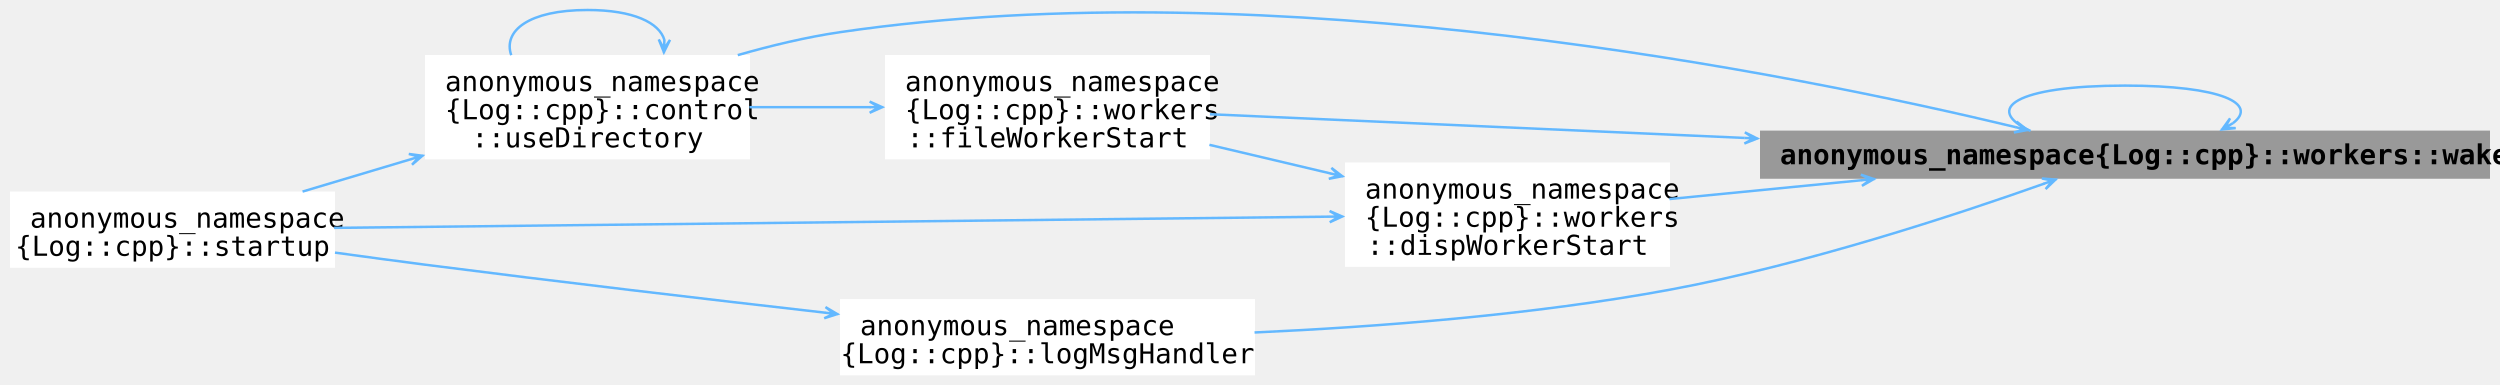
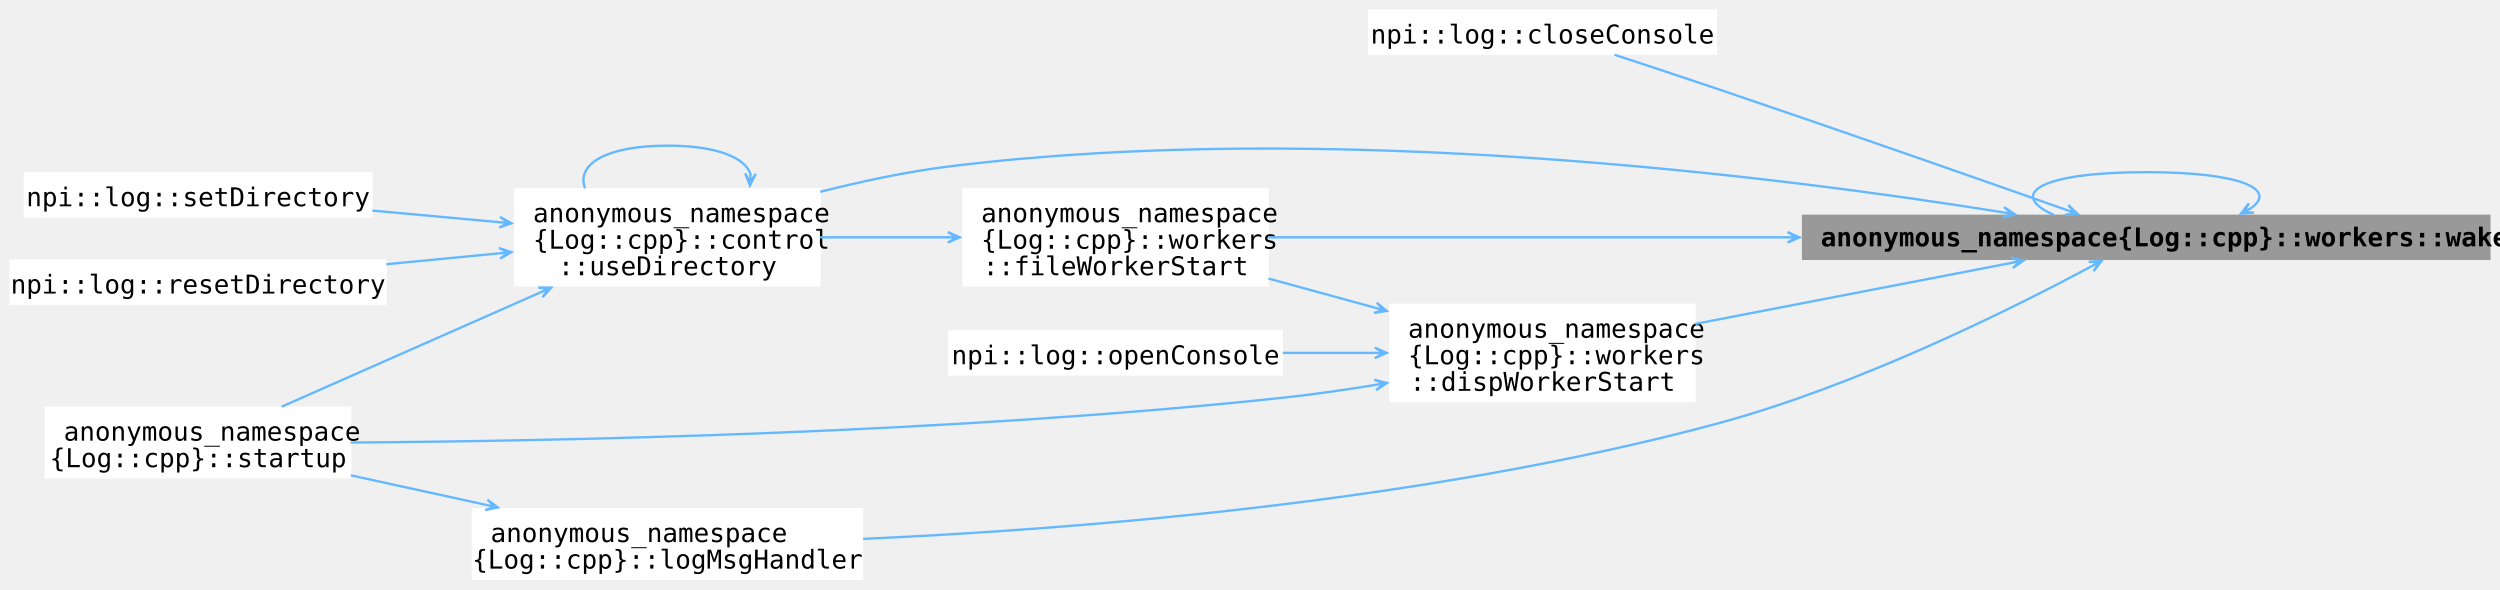
- <svg xmlns="http://www.w3.org/2000/svg" xmlns:xlink="http://www.w3.org/1999/xlink" width="1000pt" height="154pt" viewBox="0.00 0.00 1000.00 154.00">
-   <g id="graph0" class="graph" transform="scale(1 1) rotate(0) translate(4 150.12)">
+ <svg xmlns="http://www.w3.org/2000/svg" xmlns:xlink="http://www.w3.org/1999/xlink" width="1060pt" height="250pt" viewBox="0.00 0.00 1060.00 250.00">
+   <g id="graph0" class="graph" transform="scale(1 1) rotate(0) translate(4 245.88)">
    <g id="Node000001" class="node">
      <g id="a_Node000001">
        <a xlink:title="Signals a worker that queued work or a state change is available.">
-           <polygon fill="#999999" stroke="none" points="992,-97.88 700,-97.88 700,-78.62 992,-78.62 992,-97.88" />
-           <text xml:space="preserve" text-anchor="start" x="708" y="-84.42" font-family="Consolas" font-weight="bold" font-size="11.00">anonymous_namespace{Log::cpp}::workers::wakeup</text>
-         </a>
-       </g>
-     </g>
-     <g id="edge11_Node000001_Node000001" class="edge">
-       <g id="a_edge11_Node000001_Node000001">
-         <a xlink:title=" ">
-           <path fill="none" stroke="#63b8ff" d="M889.13,-100.81C899.35,-108.54 884.97,-115.88 846,-115.88 801.86,-115.88 789.27,-106.46 808.24,-97.73" />
-           <polygon fill="#63b8ff" stroke="#63b8ff" points="884.82,-98.34 890.28,-98.88 885.93,-98.98 889.15,-100.83 889.15,-100.83 889.15,-100.83 885.93,-98.98 888.03,-102.78 884.82,-98.34" />
+           <polygon fill="#999999" stroke="none" points="1052,-154.88 760,-154.88 760,-135.62 1052,-135.62 1052,-154.88" />
+           <text xml:space="preserve" text-anchor="start" x="768" y="-141.43" font-family="Consolas" font-weight="bold" font-size="11.00">anonymous_namespace{Log::cpp}::workers::wakeup</text>
+         </a>
+       </g>
+     </g>
+     <g id="edge15_Node000001_Node000001" class="edge">
+       <g id="a_edge15_Node000001_Node000001">
+         <a xlink:title=" ">
+           <path fill="none" stroke="#63b8ff" d="M950.41,-157.61C961.55,-165.41 946.75,-172.88 906,-172.88 860.25,-172.88 847.2,-163.46 866.86,-154.73" />
+           <polygon fill="#63b8ff" stroke="#63b8ff" points="946.21,-155.32 951.67,-155.73 947.33,-155.93 950.6,-157.71 950.6,-157.71 950.6,-157.71 947.33,-155.93 949.52,-159.68 946.21,-155.32" />
        </a>
      </g>
    </g>
    <g id="Node000002" class="node">
      <g id="a_Node000002">
-         <a xlink:href="../../dc/d68/namespaceanonymous__namespace_02_log_8cpp_03_1_1workers.html#a151b634635a35cd3feb2de126611e850" target="_top" xlink:title="Starts the optional display worker if it is currently inactive.">
-           <polygon fill="white" stroke="none" points="664,-85.12 534,-85.12 534,-43.38 664,-43.38 664,-85.12" />
-           <text xml:space="preserve" text-anchor="start" x="542" y="-70.67" font-family="Consolas" font-size="11.00">anonymous_namespace</text>
-           <text xml:space="preserve" text-anchor="start" x="542" y="-59.42" font-family="Consolas" font-size="11.00">{Log::cpp}::workers</text>
-           <text xml:space="preserve" text-anchor="middle" x="599" y="-48.17" font-family="Consolas" font-size="11.00">::dispWorkerStart</text>
+         <a xlink:href="../../d5/ddd/namespacenpi_1_1log.html#a7b8c87cac5cee3c9c4ad9f19aebc8c02" target="_top" xlink:title="Closes the temporary console.">
+           <polygon fill="white" stroke="none" points="724,-241.88 576,-241.88 576,-222.62 724,-222.62 724,-241.88" />
+           <text xml:space="preserve" text-anchor="middle" x="650" y="-227.43" font-family="Consolas" font-size="11.00">npi::log::closeConsole</text>
        </a>
      </g>
    </g>
    <g id="edge1_Node000001_Node000002" class="edge">
      <g id="a_edge1_Node000001_Node000002">
        <a xlink:title=" ">
-           <path fill="none" stroke="#63b8ff" d="M740.84,-78.05C714.65,-75.48 687.31,-72.8 663.77,-70.5" />
-           <polygon fill="#63b8ff" stroke="#63b8ff" points="745.55,-78.51 740.35,-80.26 744.27,-78.38 740.57,-78.02 740.57,-78.02 740.57,-78.02 744.27,-78.38 740.79,-75.78 745.55,-78.51" />
+           <path fill="none" stroke="#63b8ff" d="M872.47,-156.76C836.28,-169.53 776.05,-190.64 724,-208.25 709.72,-213.08 693.82,-218.32 680.52,-222.67" />
+           <polygon fill="#63b8ff" stroke="#63b8ff" points="876.92,-155.19 872.95,-158.98 875.71,-155.62 872.2,-156.86 872.2,-156.86 872.2,-156.86 875.71,-155.62 871.45,-154.74 876.92,-155.19" />
        </a>
      </g>
    </g>
    <g id="Node000003" class="node">
      <g id="a_Node000003">
-         <a xlink:href="../../dc/d68/namespaceanonymous__namespace_02_log_8cpp_03_1_1workers.html#ad9a9c0c17f8f330fc36da938d8494920" target="_top" xlink:title="Starts the primary file worker if it is currently inactive.">
-           <polygon fill="white" stroke="none" points="480,-128.12 350,-128.12 350,-86.38 480,-86.38 480,-128.12" />
-           <text xml:space="preserve" text-anchor="start" x="358" y="-113.67" font-family="Consolas" font-size="11.00">anonymous_namespace</text>
-           <text xml:space="preserve" text-anchor="start" x="358" y="-102.42" font-family="Consolas" font-size="11.00">{Log::cpp}::workers</text>
-           <text xml:space="preserve" text-anchor="middle" x="415" y="-91.17" font-family="Consolas" font-size="11.00">::fileWorkerStart</text>
-         </a>
-       </g>
-     </g>
-     <g id="edge7_Node000001_Node000003" class="edge">
-       <g id="a_edge7_Node000001_Node000003">
-         <a xlink:title=" ">
-           <path fill="none" stroke="#63b8ff" d="M693.9,-94.94C620.53,-98.19 536.28,-101.92 479.96,-104.42" />
-           <polygon fill="#63b8ff" stroke="#63b8ff" points="698.84,-94.72 693.95,-97.19 697.56,-94.78 693.85,-94.94 693.85,-94.94 693.85,-94.94 697.56,-94.78 693.75,-92.7 698.84,-94.72" />
+         <a xlink:href="../../dc/d68/namespaceanonymous__namespace_02_log_8cpp_03_1_1workers.html#a151b634635a35cd3feb2de126611e850" target="_top" xlink:title="Starts the optional display worker if it is currently inactive.">
+           <polygon fill="white" stroke="none" points="715,-117.12 585,-117.12 585,-75.38 715,-75.38 715,-117.12" />
+           <text xml:space="preserve" text-anchor="start" x="593" y="-102.67" font-family="Consolas" font-size="11.00">anonymous_namespace</text>
+           <text xml:space="preserve" text-anchor="start" x="593" y="-91.42" font-family="Consolas" font-size="11.00">{Log::cpp}::workers</text>
+           <text xml:space="preserve" text-anchor="middle" x="650" y="-80.17" font-family="Consolas" font-size="11.00">::dispWorkerStart</text>
+         </a>
+       </g>
+     </g>
+     <g id="edge2_Node000001_Node000003" class="edge">
+       <g id="a_edge2_Node000001_Node000003">
+         <a xlink:title=" ">
+           <path fill="none" stroke="#63b8ff" d="M849.37,-134.52C809.67,-126.86 756.19,-116.54 714.77,-108.55" />
+           <polygon fill="#63b8ff" stroke="#63b8ff" points="853.92,-135.4 848.59,-136.66 852.67,-135.15 849.01,-134.45 849.01,-134.45 849.01,-134.45 852.67,-135.15 849.44,-132.24 853.92,-135.4" />
        </a>
      </g>
    </g>
    <g id="Node000004" class="node">
      <g id="a_Node000004">
+         <a xlink:href="../../dc/d68/namespaceanonymous__namespace_02_log_8cpp_03_1_1workers.html#ad9a9c0c17f8f330fc36da938d8494920" target="_top" xlink:title="Starts the primary file worker if it is currently inactive.">
+           <polygon fill="white" stroke="none" points="534,-166.12 404,-166.12 404,-124.38 534,-124.38 534,-166.12" />
+           <text xml:space="preserve" text-anchor="start" x="412" y="-151.68" font-family="Consolas" font-size="11.00">anonymous_namespace</text>
+           <text xml:space="preserve" text-anchor="start" x="412" y="-140.43" font-family="Consolas" font-size="11.00">{Log::cpp}::workers</text>
+           <text xml:space="preserve" text-anchor="middle" x="469" y="-129.18" font-family="Consolas" font-size="11.00">::fileWorkerStart</text>
+         </a>
+       </g>
+     </g>
+     <g id="edge11_Node000001_Node000004" class="edge">
+       <g id="a_edge11_Node000001_Node000004">
+         <a xlink:title=" ">
+           <path fill="none" stroke="#63b8ff" d="M754.28,-145.25C678.84,-145.25 591.53,-145.25 533.79,-145.25" />
+           <polygon fill="#63b8ff" stroke="#63b8ff" points="758.93,-145.25 753.93,-147.5 757.65,-145.25 753.93,-145.25 753.93,-145.25 753.93,-145.25 757.65,-145.25 753.93,-143 758.93,-145.25" />
+         </a>
+       </g>
+     </g>
+     <g id="Node000005" class="node">
+       <g id="a_Node000005">
        <a xlink:href="../../d3/d55/namespaceanonymous__namespace_02_log_8cpp_03_1_1control.html#a21d28d4dc1e0f827575b17f576af195a" target="_top" xlink:title="Transitions both normal and important logging to a new directory.">
-           <polygon fill="white" stroke="none" points="296,-128.12 166,-128.12 166,-86.38 296,-86.38 296,-128.12" />
-           <text xml:space="preserve" text-anchor="start" x="174" y="-113.67" font-family="Consolas" font-size="11.00">anonymous_namespace</text>
-           <text xml:space="preserve" text-anchor="start" x="174" y="-102.42" font-family="Consolas" font-size="11.00">{Log::cpp}::control</text>
-           <text xml:space="preserve" text-anchor="middle" x="231" y="-91.17" font-family="Consolas" font-size="11.00">::useDirectory</text>
-         </a>
-       </g>
-     </g>
-     <g id="edge10_Node000001_Node000004" class="edge">
-       <g id="a_edge10_Node000001_Node000004">
-         <a xlink:title=" ">
-           <path fill="none" stroke="#63b8ff" d="M802.26,-99.26C714.03,-120.46 505.5,-162.71 332,-137.25 318.55,-135.28 304.4,-131.88 291.11,-128.07" />
-           <polygon fill="#63b8ff" stroke="#63b8ff" points="806.96,-98.12 802.63,-101.48 805.72,-98.42 802.1,-99.3 802.1,-99.3 802.1,-99.3 805.72,-98.42 801.57,-97.11 806.96,-98.12" />
+           <polygon fill="white" stroke="none" points="344,-166.12 214,-166.12 214,-124.38 344,-124.38 344,-166.12" />
+           <text xml:space="preserve" text-anchor="start" x="222" y="-151.68" font-family="Consolas" font-size="11.00">anonymous_namespace</text>
+           <text xml:space="preserve" text-anchor="start" x="222" y="-140.43" font-family="Consolas" font-size="11.00">{Log::cpp}::control</text>
+           <text xml:space="preserve" text-anchor="middle" x="279" y="-129.18" font-family="Consolas" font-size="11.00">::useDirectory</text>
+         </a>
+       </g>
+     </g>
+     <g id="edge14_Node000001_Node000005" class="edge">
+       <g id="a_edge14_Node000001_Node000005">
+         <a xlink:title=" ">
+           <path fill="none" stroke="#63b8ff" d="M845.39,-155.82C750.39,-171.09 558.95,-195.39 398,-175.25 380.17,-173.02 361.17,-168.96 343.75,-164.54" />
+           <polygon fill="#63b8ff" stroke="#63b8ff" points="850.3,-155.03 845.73,-158.05 849.04,-155.23 845.37,-155.83 845.37,-155.83 845.37,-155.83 849.04,-155.23 845.01,-153.61 850.3,-155.03" />
+         </a>
+       </g>
+     </g>
+     <g id="Node000010" class="node">
+       <g id="a_Node000010">
+         <a xlink:href="../../dc/d8e/namespaceanonymous__namespace_02_log_8cpp_03.html#ae42f26a3b2327af9cd201c13e96c0349" target="_top" xlink:title="Captures and routes one message delivered by Qt.">
+           <polygon fill="white" stroke="none" points="362,-30.5 196,-30.5 196,0 362,0 362,-30.5" />
+           <text xml:space="preserve" text-anchor="start" x="204" y="-16.05" font-family="Consolas" font-size="11.00">anonymous_namespace</text>
+           <text xml:space="preserve" text-anchor="middle" x="279" y="-4.8" font-family="Consolas" font-size="11.00">{Log::cpp}::logMsgHandler</text>
+         </a>
+       </g>
+     </g>
+     <g id="edge12_Node000001_Node000010" class="edge">
+       <g id="a_edge12_Node000001_Node000010">
+         <a xlink:title=" ">
+           <path fill="none" stroke="#63b8ff" d="M882.68,-132.9C849.27,-115.03 783.78,-82.34 724,-66.25 600.56,-33.02 452.12,-21.44 361.97,-17.4" />
+           <polygon fill="#63b8ff" stroke="#63b8ff" points="887.08,-135.27 881.61,-134.88 885.95,-134.66 882.67,-132.9 882.67,-132.9 882.67,-132.9 885.95,-134.66 883.74,-130.92 887.08,-135.27" />
+         </a>
+       </g>
+     </g>
+     <g id="edge3_Node000003_Node000004" class="edge">
+       <g id="a_edge3_Node000003_Node000004">
+         <a xlink:title=" ">
+           <path fill="none" stroke="#63b8ff" d="M579.23,-115.35C564.28,-119.44 548.55,-123.75 533.84,-127.77" />
+           <polygon fill="#63b8ff" stroke="#63b8ff" points="583.96,-114.05 579.73,-117.54 582.72,-114.39 579.14,-115.37 579.14,-115.37 579.14,-115.37 582.72,-114.39 578.54,-113.2 583.96,-114.05" />
+         </a>
+       </g>
+     </g>
+     <g id="Node000008" class="node">
+       <g id="a_Node000008">
+         <a xlink:href="../../dc/d8e/namespaceanonymous__namespace_02_log_8cpp_03.html#a9dbdeefab4ed0fe490efd90425689d7a" target="_top" xlink:title="Initializes the logging system during process startup.">
+           <polygon fill="white" stroke="none" points="145,-73.5 15,-73.5 15,-43 145,-43 145,-73.5" />
+           <text xml:space="preserve" text-anchor="start" x="23" y="-59.05" font-family="Consolas" font-size="11.00">anonymous_namespace</text>
+           <text xml:space="preserve" text-anchor="middle" x="80" y="-47.8" font-family="Consolas" font-size="11.00">{Log::cpp}::startup</text>
+         </a>
+       </g>
+     </g>
+     <g id="edge10_Node000003_Node000008" class="edge">
+       <g id="a_edge10_Node000003_Node000008">
+         <a xlink:title=" ">
+           <path fill="none" stroke="#63b8ff" d="M579.28,-82.7C566.27,-80.57 552.75,-78.62 540,-77.25 399.44,-62.16 233.48,-58.86 144.68,-58.25" />
+           <polygon fill="#63b8ff" stroke="#63b8ff" points="584.02,-83.49 578.72,-84.89 582.76,-83.28 579.09,-82.67 579.09,-82.67 579.09,-82.67 582.76,-83.28 579.46,-80.45 584.02,-83.49" />
+         </a>
+       </g>
+     </g>
+     <g id="Node000009" class="node">
+       <g id="a_Node000009">
+         <a xlink:href="../../d5/ddd/namespacenpi_1_1log.html#a35a969078b211913c70a3289d579181f" target="_top" xlink:title="Opens a temporary console when no console is currently attached.">
+           <polygon fill="white" stroke="none" points="540,-105.88 398,-105.88 398,-86.62 540,-86.62 540,-105.88" />
+           <text xml:space="preserve" text-anchor="middle" x="469" y="-91.42" font-family="Consolas" font-size="11.00">npi::log::openConsole</text>
+         </a>
+       </g>
+     </g>
+     <g id="edge9_Node000003_Node000009" class="edge">
+       <g id="a_edge9_Node000003_Node000009">
+         <a xlink:title=" ">
+           <path fill="none" stroke="#63b8ff" d="M579.25,-96.25C566.33,-96.25 552.84,-96.25 539.92,-96.25" />
+           <polygon fill="#63b8ff" stroke="#63b8ff" points="583.92,-96.25 578.92,-98.5 582.63,-96.25 578.92,-96.25 578.92,-96.25 578.92,-96.25 582.63,-96.25 578.92,-94 583.92,-96.25" />
+         </a>
+       </g>
+     </g>
+     <g id="edge4_Node000004_Node000005" class="edge">
+       <g id="a_edge4_Node000004_Node000005">
+         <a xlink:title=" ">
+           <path fill="none" stroke="#63b8ff" d="M398.1,-145.25C380.28,-145.25 361.22,-145.25 343.73,-145.25" />
+           <polygon fill="#63b8ff" stroke="#63b8ff" points="402.87,-145.25 397.87,-147.5 401.59,-145.25 397.87,-145.25 397.87,-145.25 397.87,-145.25 401.59,-145.25 397.87,-143 402.87,-145.25" />
+         </a>
+       </g>
+     </g>
+     <g id="edge8_Node000005_Node000005" class="edge">
+       <g id="a_edge8_Node000005_Node000005">
+         <a xlink:title=" ">
+           <path fill="none" stroke="#63b8ff" d="M314.2,-172.13C311.9,-178.98 300.16,-184.12 279,-184.12 251.91,-184.12 240.27,-175.7 244.08,-166.05" />
+           <polygon fill="#63b8ff" stroke="#63b8ff" points="313.98,-167.26 316.46,-172.15 314.04,-168.54 314.21,-172.26 314.21,-172.26 314.21,-172.26 314.04,-168.54 311.96,-172.36 313.98,-167.26" />
        </a>
      </g>
    </g>
    <g id="Node000006" class="node">
      <g id="a_Node000006">
-         <a xlink:href="../../dc/d8e/namespaceanonymous__namespace_02_log_8cpp_03.html#ae42f26a3b2327af9cd201c13e96c0349" target="_top" xlink:title="Captures and routes one message delivered by Qt.">
-           <polygon fill="white" stroke="none" points="498,-30.5 332,-30.5 332,0 498,0 498,-30.5" />
-           <text xml:space="preserve" text-anchor="start" x="340" y="-16.05" font-family="Consolas" font-size="11.00">anonymous_namespace</text>
-           <text xml:space="preserve" text-anchor="middle" x="415" y="-4.8" font-family="Consolas" font-size="11.00">{Log::cpp}::logMsgHandler</text>
-         </a>
-       </g>
-     </g>
-     <g id="edge8_Node000001_Node000006" class="edge">
-       <g id="a_edge8_Node000001_Node000006">
-         <a xlink:title=" ">
-           <path fill="none" stroke="#63b8ff" d="M813.84,-76.73C778.17,-64.07 717.71,-44.2 664,-34.25 609.12,-24.08 546.44,-19.34 497.82,-17.13" />
-           <polygon fill="#63b8ff" stroke="#63b8ff" points="818.2,-78.29 812.74,-78.73 817,-77.86 813.49,-76.61 813.49,-76.61 813.49,-76.61 817,-77.86 814.25,-74.49 818.2,-78.29" />
-         </a>
-       </g>
-     </g>
-     <g id="edge2_Node000002_Node000003" class="edge">
-       <g id="a_edge2_Node000002_Node000003">
-         <a xlink:title=" ">
-           <path fill="none" stroke="#63b8ff" d="M528.26,-80.73C512.31,-84.5 495.44,-88.48 479.76,-92.19" />
-           <polygon fill="#63b8ff" stroke="#63b8ff" points="532.9,-79.63 528.56,-82.97 531.66,-79.92 528.04,-80.78 528.04,-80.78 528.04,-80.78 531.66,-79.92 527.52,-78.59 532.9,-79.63" />
-         </a>
-       </g>
-     </g>
-     <g id="Node000005" class="node">
-       <g id="a_Node000005">
-         <a xlink:href="../../dc/d8e/namespaceanonymous__namespace_02_log_8cpp_03.html#a9dbdeefab4ed0fe490efd90425689d7a" target="_top" xlink:title="Initializes the logging system during process startup.">
-           <polygon fill="white" stroke="none" points="130,-73.5 0,-73.5 0,-43 130,-43 130,-73.5" />
-           <text xml:space="preserve" text-anchor="start" x="8" y="-59.05" font-family="Consolas" font-size="11.00">anonymous_namespace</text>
-           <text xml:space="preserve" text-anchor="middle" x="65" y="-47.8" font-family="Consolas" font-size="11.00">{Log::cpp}::startup</text>
-         </a>
-       </g>
-     </g>
-     <g id="edge6_Node000002_Node000005" class="edge">
-       <g id="a_edge6_Node000002_Node000005">
-         <a xlink:title=" ">
-           <path fill="none" stroke="#63b8ff" d="M527.98,-63.46C423.9,-62.29 229.91,-60.1 129.64,-58.97" />
-           <polygon fill="#63b8ff" stroke="#63b8ff" points="532.87,-63.52 527.85,-65.71 531.59,-63.5 527.87,-63.46 527.87,-63.46 527.87,-63.46 531.59,-63.5 527.9,-61.21 532.87,-63.52" />
-         </a>
-       </g>
-     </g>
-     <g id="edge3_Node000003_Node000004" class="edge">
-       <g id="a_edge3_Node000003_Node000004">
-         <a xlink:title=" ">
-           <path fill="none" stroke="#63b8ff" d="M344.26,-107.25C328.31,-107.25 311.44,-107.25 295.76,-107.25" />
-           <polygon fill="#63b8ff" stroke="#63b8ff" points="348.87,-107.25 343.87,-109.5 347.59,-107.25 343.87,-107.25 343.87,-107.25 343.87,-107.25 347.59,-107.25 343.87,-105 348.87,-107.25" />
-         </a>
-       </g>
-     </g>
-     <g id="edge5_Node000004_Node000004" class="edge">
-       <g id="a_edge5_Node000004_Node000004">
-         <a xlink:title=" ">
-           <path fill="none" stroke="#63b8ff" d="M261.76,-134.13C259.74,-140.98 249.49,-146.12 231,-146.12 207.33,-146.12 197.16,-137.7 200.49,-128.05" />
-           <polygon fill="#63b8ff" stroke="#63b8ff" points="261.56,-129.26 264.01,-134.17 261.61,-130.55 261.76,-134.26 261.76,-134.26 261.76,-134.26 261.61,-130.55 259.51,-134.35 261.56,-129.26" />
-         </a>
-       </g>
-     </g>
-     <g id="edge4_Node000004_Node000005" class="edge">
-       <g id="a_edge4_Node000004_Node000005">
-         <a xlink:title=" ">
-           <path fill="none" stroke="#63b8ff" d="M160.36,-86.44C145.82,-82.1 130.74,-77.59 117.02,-73.49" />
-           <polygon fill="#63b8ff" stroke="#63b8ff" points="164.96,-87.82 159.52,-88.54 163.73,-87.45 160.17,-86.38 160.17,-86.38 160.17,-86.38 163.73,-87.45 160.81,-84.23 164.96,-87.82" />
-         </a>
-       </g>
-     </g>
-     <g id="edge9_Node000006_Node000005" class="edge">
-       <g id="a_edge9_Node000006_Node000005">
-         <a xlink:title=" ">
-           <path fill="none" stroke="#63b8ff" d="M326.1,-25.04C278.65,-30.44 219.09,-37.43 166,-44.25 154.35,-45.75 141.95,-47.42 129.99,-49.07" />
-           <polygon fill="#63b8ff" stroke="#63b8ff" points="330.91,-24.49 326.2,-27.29 329.64,-24.63 325.94,-25.05 325.94,-25.05 325.94,-25.05 329.64,-24.63 325.69,-22.82 330.91,-24.49" />
+         <a xlink:href="../../d5/ddd/namespacenpi_1_1log.html#ab26e1ac5aef4345c9676101f3cd9877f" target="_top" xlink:title="Restores the default log directory.">
+           <polygon fill="white" stroke="none" points="160,-135.88 0,-135.88 0,-116.62 160,-116.62 160,-135.88" />
+           <text xml:space="preserve" text-anchor="middle" x="80" y="-121.42" font-family="Consolas" font-size="11.00">npi::log::resetDirectory</text>
+         </a>
+       </g>
+     </g>
+     <g id="edge5_Node000005_Node000006" class="edge">
+       <g id="a_edge5_Node000005_Node000006">
+         <a xlink:title=" ">
+           <path fill="none" stroke="#63b8ff" d="M207.89,-138.49C192.31,-136.99 175.7,-135.38 159.8,-133.85" />
+           <polygon fill="#63b8ff" stroke="#63b8ff" points="212.83,-138.96 207.63,-140.72 211.55,-138.84 207.85,-138.48 207.85,-138.48 207.85,-138.48 211.55,-138.84 208.07,-136.24 212.83,-138.96" />
+         </a>
+       </g>
+     </g>
+     <g id="Node000007" class="node">
+       <g id="a_Node000007">
+         <a xlink:href="../../d5/ddd/namespacenpi_1_1log.html#ac894ac9b7f01f578c3b8696c765fb3aa" target="_top" xlink:title="Changes the directory used for log files.">
+           <polygon fill="white" stroke="none" points="154,-172.88 6,-172.88 6,-153.62 154,-153.62 154,-172.88" />
+           <text xml:space="preserve" text-anchor="middle" x="80" y="-158.43" font-family="Consolas" font-size="11.00">npi::log::setDirectory</text>
+         </a>
+       </g>
+     </g>
+     <g id="edge6_Node000005_Node000007" class="edge">
+       <g id="a_edge6_Node000005_Node000007">
+         <a xlink:title=" ">
+           <path fill="none" stroke="#63b8ff" d="M208.13,-151.63C190.53,-153.24 171.6,-154.97 153.87,-156.59" />
+           <polygon fill="#63b8ff" stroke="#63b8ff" points="212.83,-151.2 208.05,-153.9 211.55,-151.32 207.85,-151.66 207.85,-151.66 207.85,-151.66 211.55,-151.32 207.64,-149.42 212.83,-151.2" />
+         </a>
+       </g>
+     </g>
+     <g id="edge7_Node000005_Node000008" class="edge">
+       <g id="a_edge7_Node000005_Node000008">
+         <a xlink:title=" ">
+           <path fill="none" stroke="#63b8ff" d="M225.31,-121.98C190.48,-106.6 145.81,-86.87 115.46,-73.47" />
+           <polygon fill="#63b8ff" stroke="#63b8ff" points="229.7,-123.92 224.22,-123.96 228.53,-123.4 225.13,-121.9 225.13,-121.9 225.13,-121.9 228.53,-123.4 226.03,-119.84 229.7,-123.92" />
+         </a>
+       </g>
+     </g>
+     <g id="edge13_Node000010_Node000008" class="edge">
+       <g id="a_edge13_Node000010_Node000008">
+         <a xlink:title=" ">
+           <path fill="none" stroke="#63b8ff" d="M202.4,-31.75C183.36,-35.91 163.11,-40.33 144.72,-44.34" />
+           <polygon fill="#63b8ff" stroke="#63b8ff" points="207.08,-30.73 202.67,-34 205.83,-31 202.19,-31.8 202.19,-31.8 202.19,-31.8 205.83,-31 201.71,-29.6 207.08,-30.73" />
        </a>
      </g>
    </g>
  </g>
</svg>
